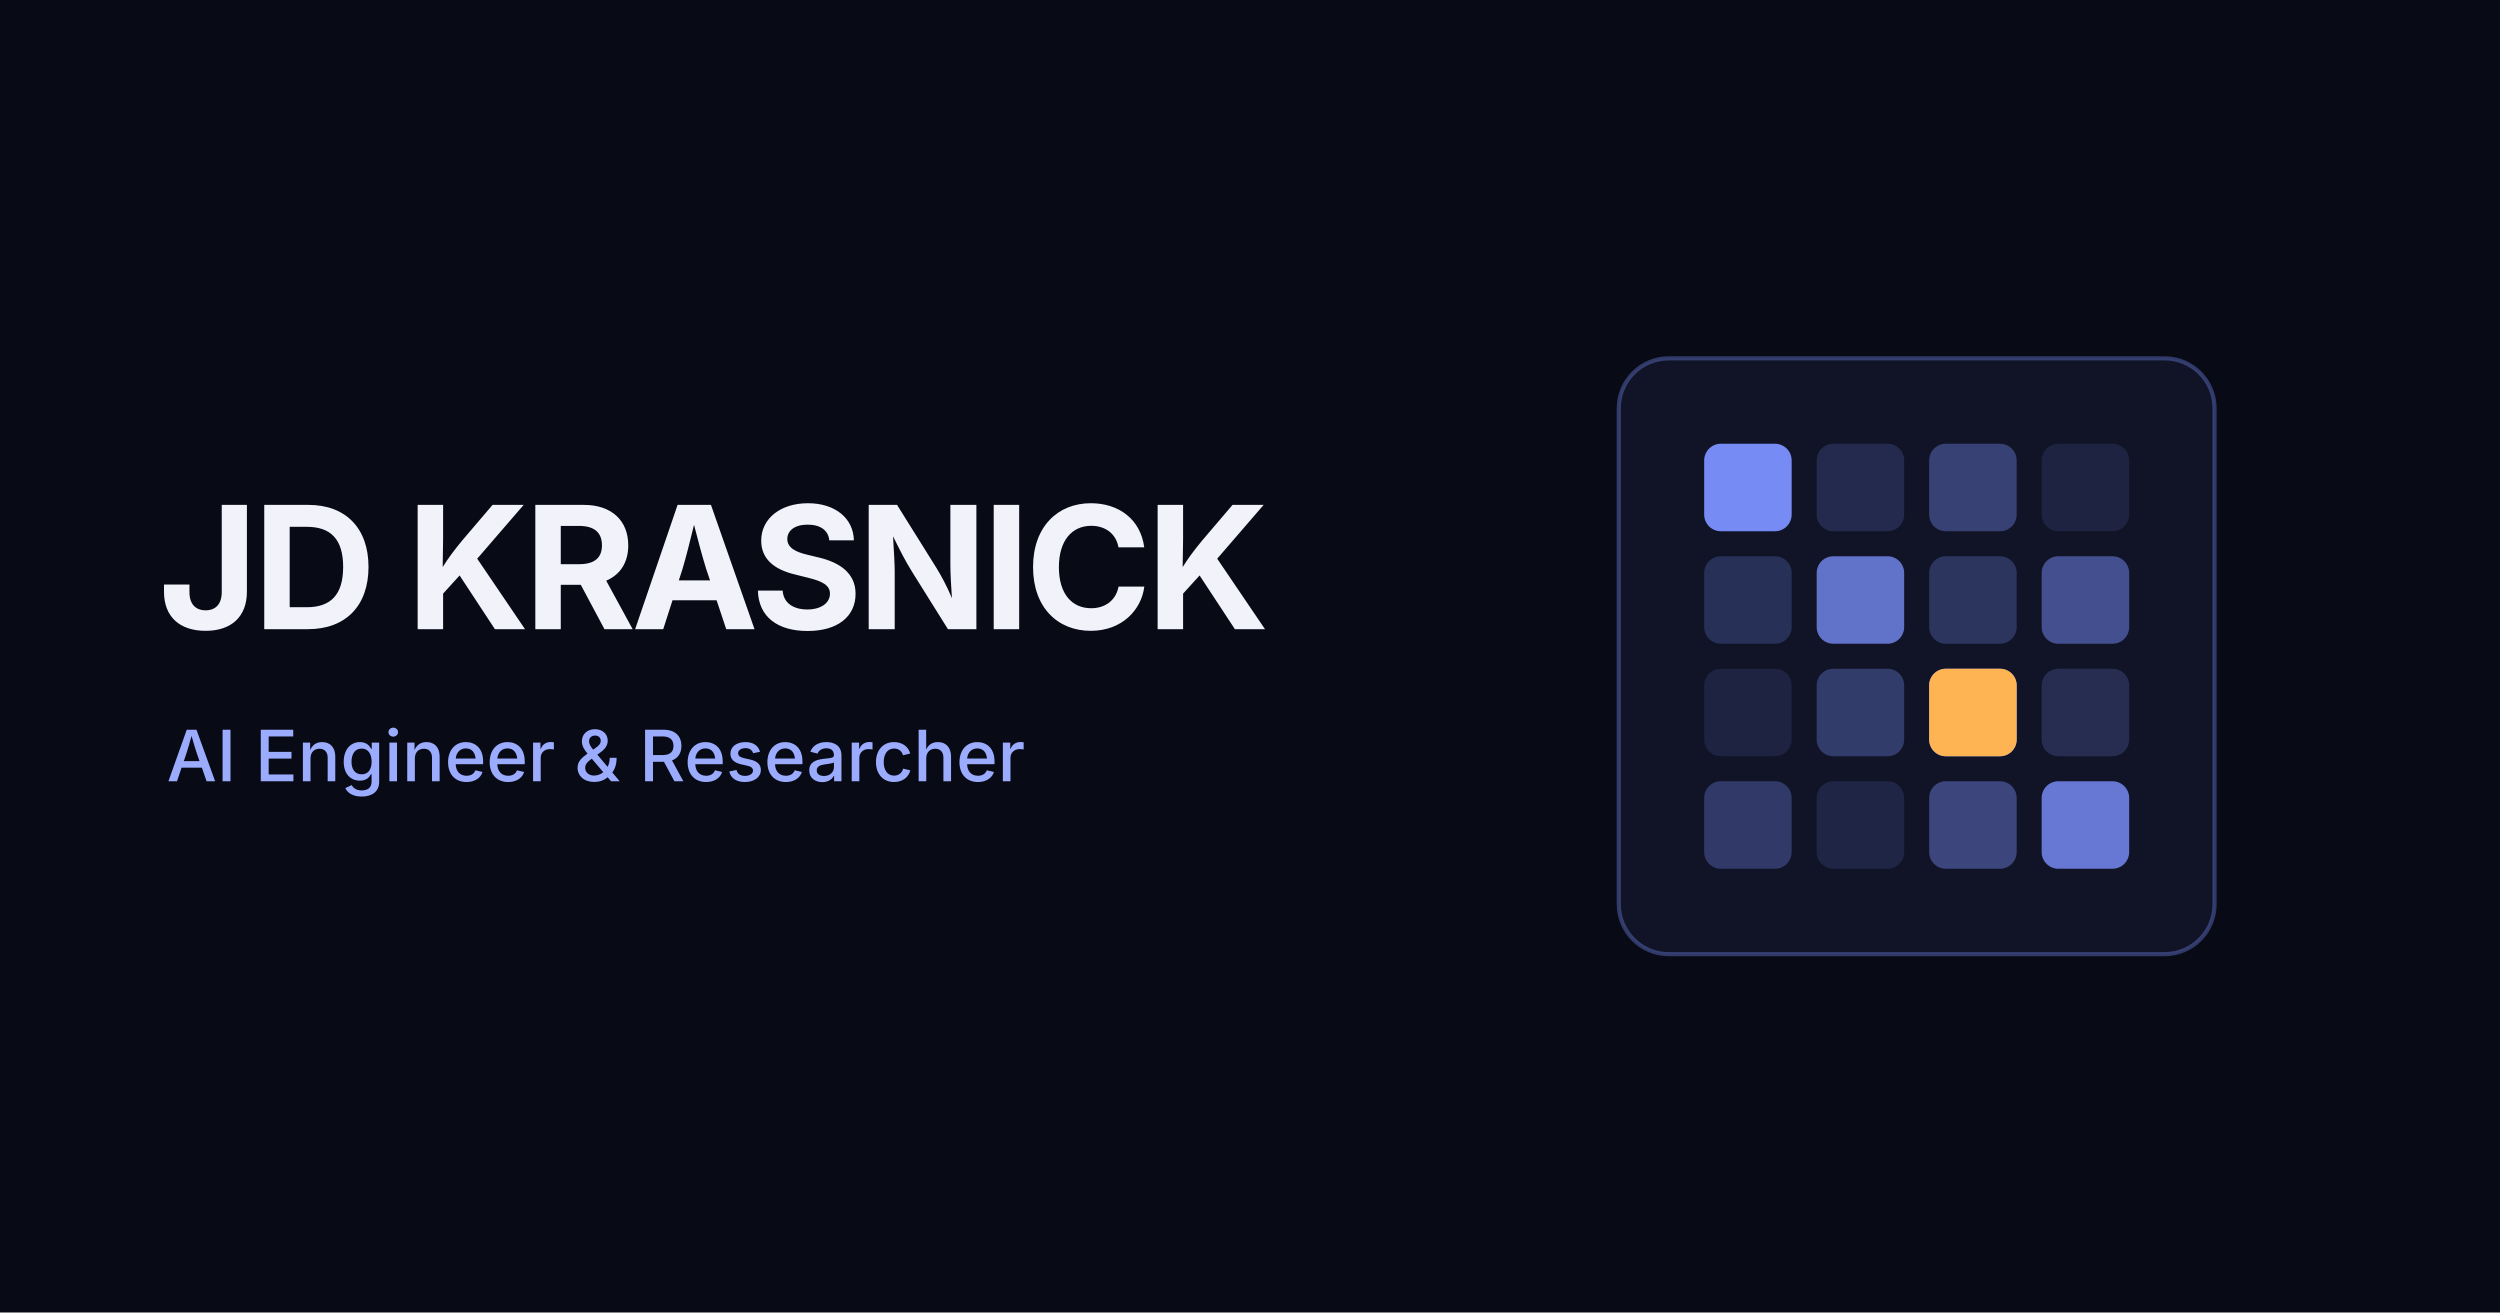
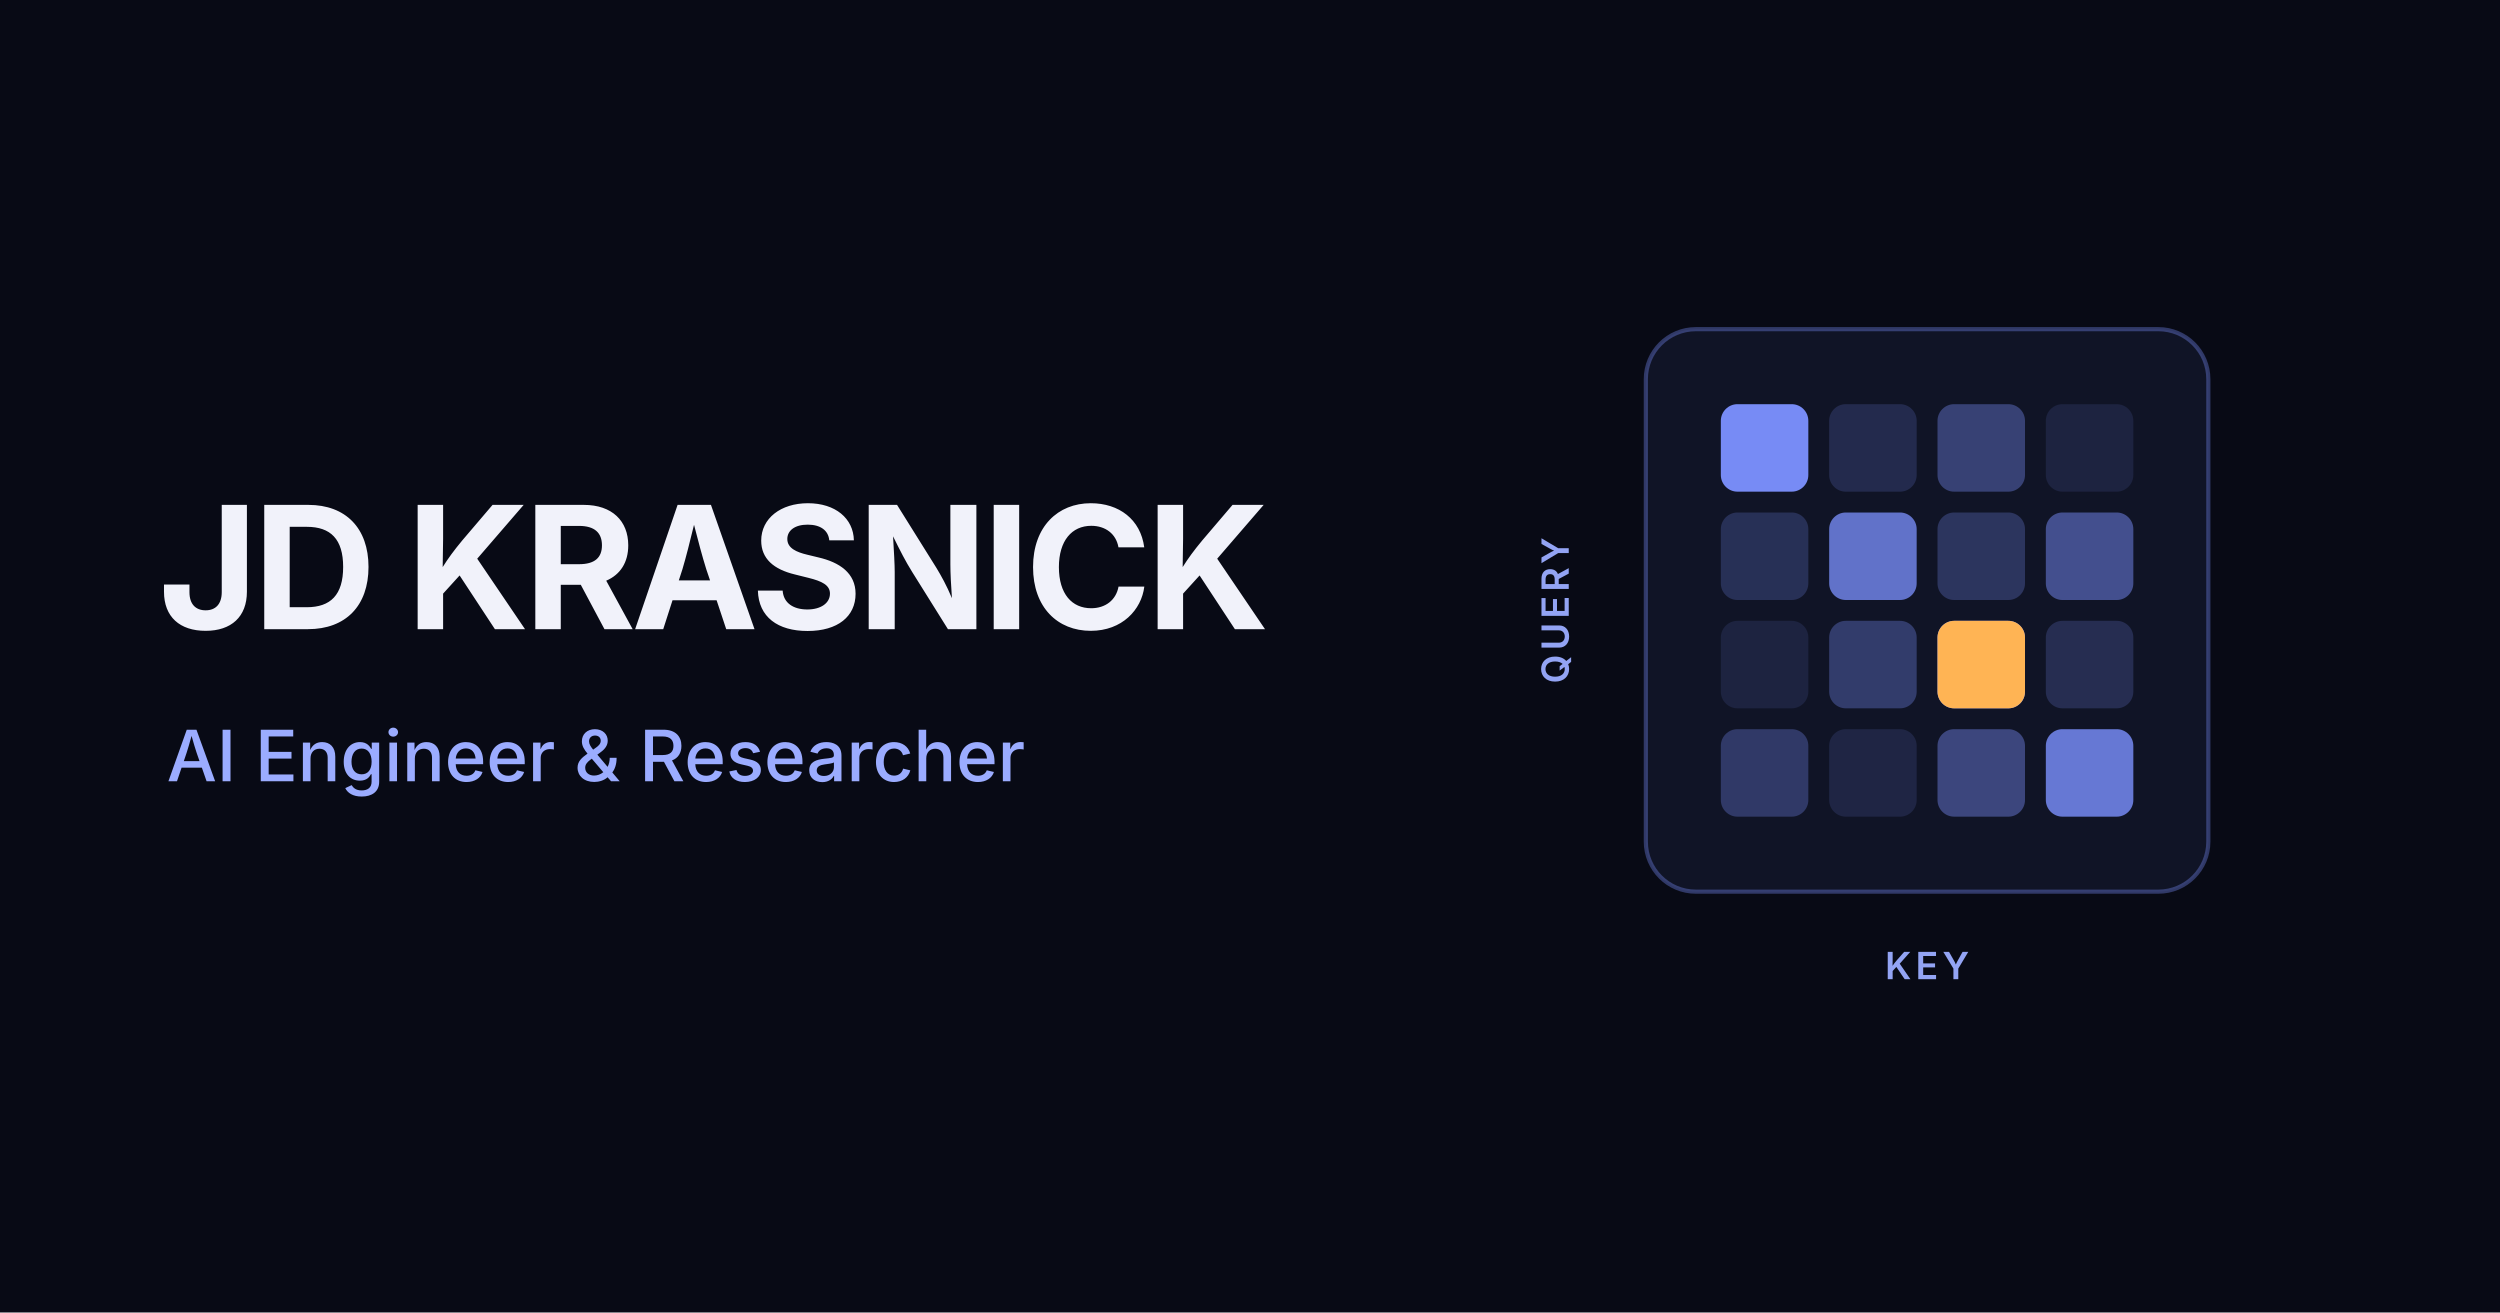
<svg xmlns="http://www.w3.org/2000/svg" width="1200" height="630" viewBox="0 0 1200 630" role="img" aria-labelledby="title description">
  <rect width="1200" height="630" fill="#080a15" />
  <g font-family="Inter, -apple-system, BlinkMacSystemFont, 'Segoe UI', sans-serif">
    <text x="76" y="302" fill="#f1f2fa" font-size="82" font-weight="700" letter-spacing="-2.5">JD KRASNICK</text>
    <text x="80" y="375" fill="#9bacff" font-size="34" font-weight="500">AI Engineer &amp; Researcher</text>
  </g>
-   <g transform="translate(777 172)">
-     <rect width="286" height="286" rx="24" fill="#101426" stroke="#7c91ff" stroke-width="2" stroke-opacity=".35" />
+   <g transform="translate(790 158)">
+     <rect width="270" height="270" rx="24" fill="#101426" stroke="#7c91ff" stroke-width="2" stroke-opacity=".35" />
    <g fill="#7c91ff">
-       <rect x="41" y="41" width="42" height="42" rx="8" opacity=".95" />
-       <rect x="95" y="41" width="42" height="42" rx="8" opacity=".18" />
-       <rect x="149" y="41" width="42" height="42" rx="8" opacity=".36" />
-       <rect x="203" y="41" width="42" height="42" rx="8" opacity=".12" />
-       <rect x="41" y="95" width="42" height="42" rx="8" opacity=".22" />
-       <rect x="95" y="95" width="42" height="42" rx="8" opacity=".75" />
-       <rect x="149" y="95" width="42" height="42" rx="8" opacity=".26" />
-       <rect x="203" y="95" width="42" height="42" rx="8" opacity=".48" />
-       <rect x="41" y="149" width="42" height="42" rx="8" opacity=".12" />
-       <rect x="95" y="149" width="42" height="42" rx="8" opacity=".32" />
-       <rect x="149" y="149" width="42" height="42" rx="8" opacity=".92" />
-       <rect x="203" y="149" width="42" height="42" rx="8" opacity=".2" />
-       <rect x="41" y="203" width="42" height="42" rx="8" opacity=".3" />
-       <rect x="95" y="203" width="42" height="42" rx="8" opacity=".14" />
-       <rect x="149" y="203" width="42" height="42" rx="8" opacity=".4" />
-       <rect x="203" y="203" width="42" height="42" rx="8" opacity=".8" />
+       <rect x="36" y="36" width="42" height="42" rx="8" opacity=".95" />
+       <rect x="88" y="36" width="42" height="42" rx="8" opacity=".18" />
+       <rect x="140" y="36" width="42" height="42" rx="8" opacity=".36" />
+       <rect x="192" y="36" width="42" height="42" rx="8" opacity=".12" />
+       <rect x="36" y="88" width="42" height="42" rx="8" opacity=".22" />
+       <rect x="88" y="88" width="42" height="42" rx="8" opacity=".75" />
+       <rect x="140" y="88" width="42" height="42" rx="8" opacity=".26" />
+       <rect x="192" y="88" width="42" height="42" rx="8" opacity=".48" />
+       <rect x="36" y="140" width="42" height="42" rx="8" opacity=".12" />
+       <rect x="88" y="140" width="42" height="42" rx="8" opacity=".32" />
+       <rect x="140" y="140" width="42" height="42" rx="8" opacity=".92" />
+       <rect x="192" y="140" width="42" height="42" rx="8" opacity=".2" />
+       <rect x="36" y="192" width="42" height="42" rx="8" opacity=".3" />
+       <rect x="88" y="192" width="42" height="42" rx="8" opacity=".14" />
+       <rect x="140" y="192" width="42" height="42" rx="8" opacity=".4" />
+       <rect x="192" y="192" width="42" height="42" rx="8" opacity=".8" />
    </g>
-     <rect x="149" y="149" width="42" height="42" rx="8" fill="#ffb454" />
+     <rect x="140" y="140" width="42" height="42" rx="8" fill="#ffb454" />
+   </g>
+   <g fill="#9bacff" fill-opacity=".95" font-family="Inter, -apple-system, BlinkMacSystemFont, 'Segoe UI', sans-serif" font-size="18" font-weight="600" letter-spacing="2">
+     <text x="925" y="470" text-anchor="middle">KEY</text>
+     <text x="753" y="293" text-anchor="middle" transform="rotate(-90 753 293)">QUERY</text>
  </g>
</svg>
